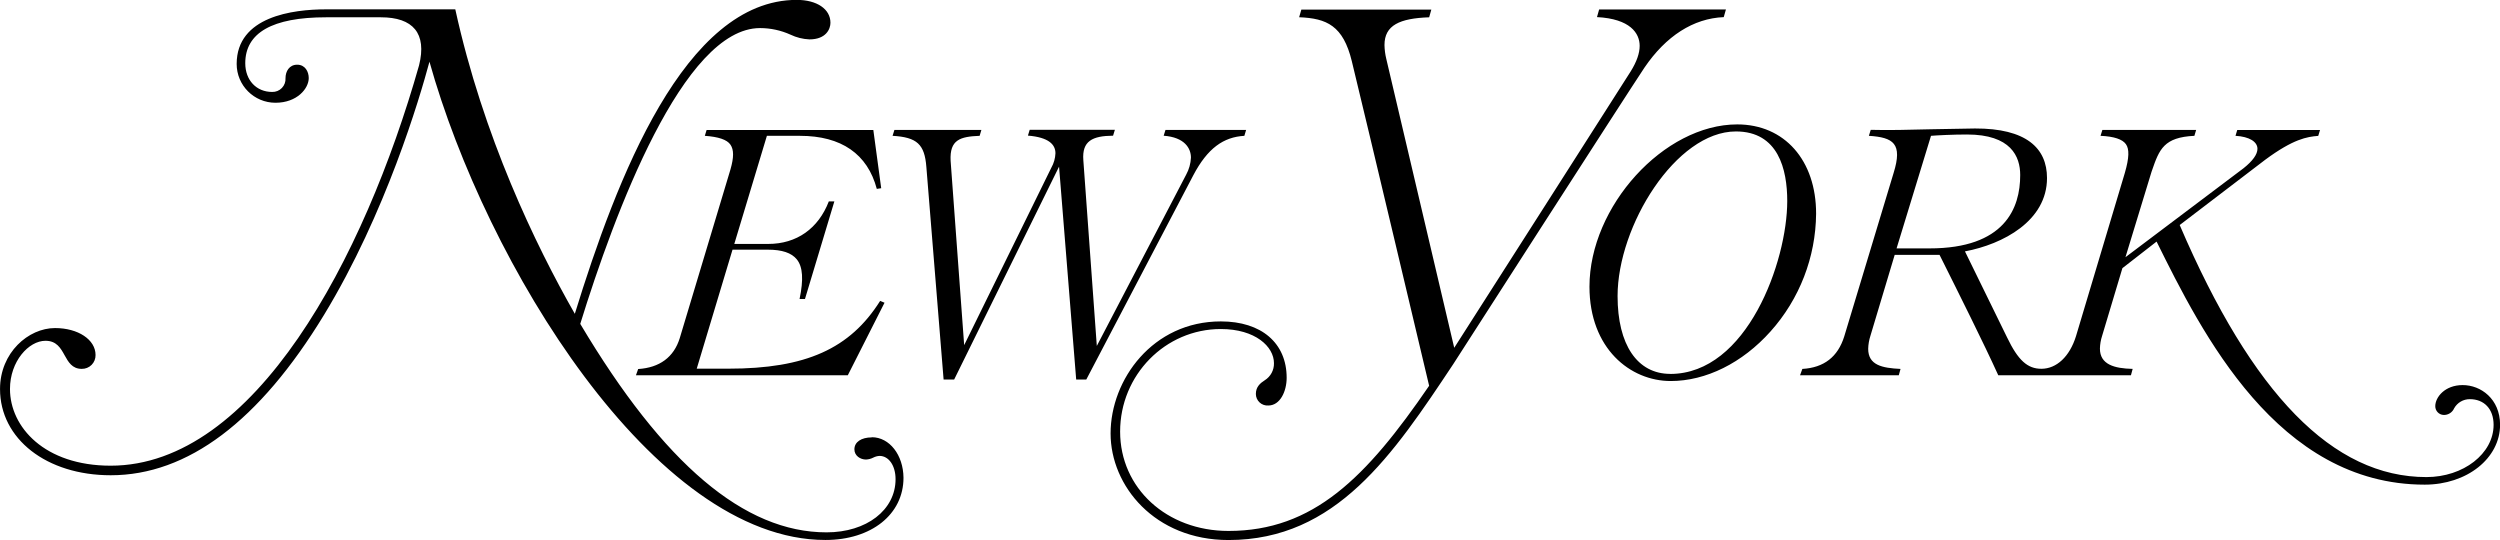
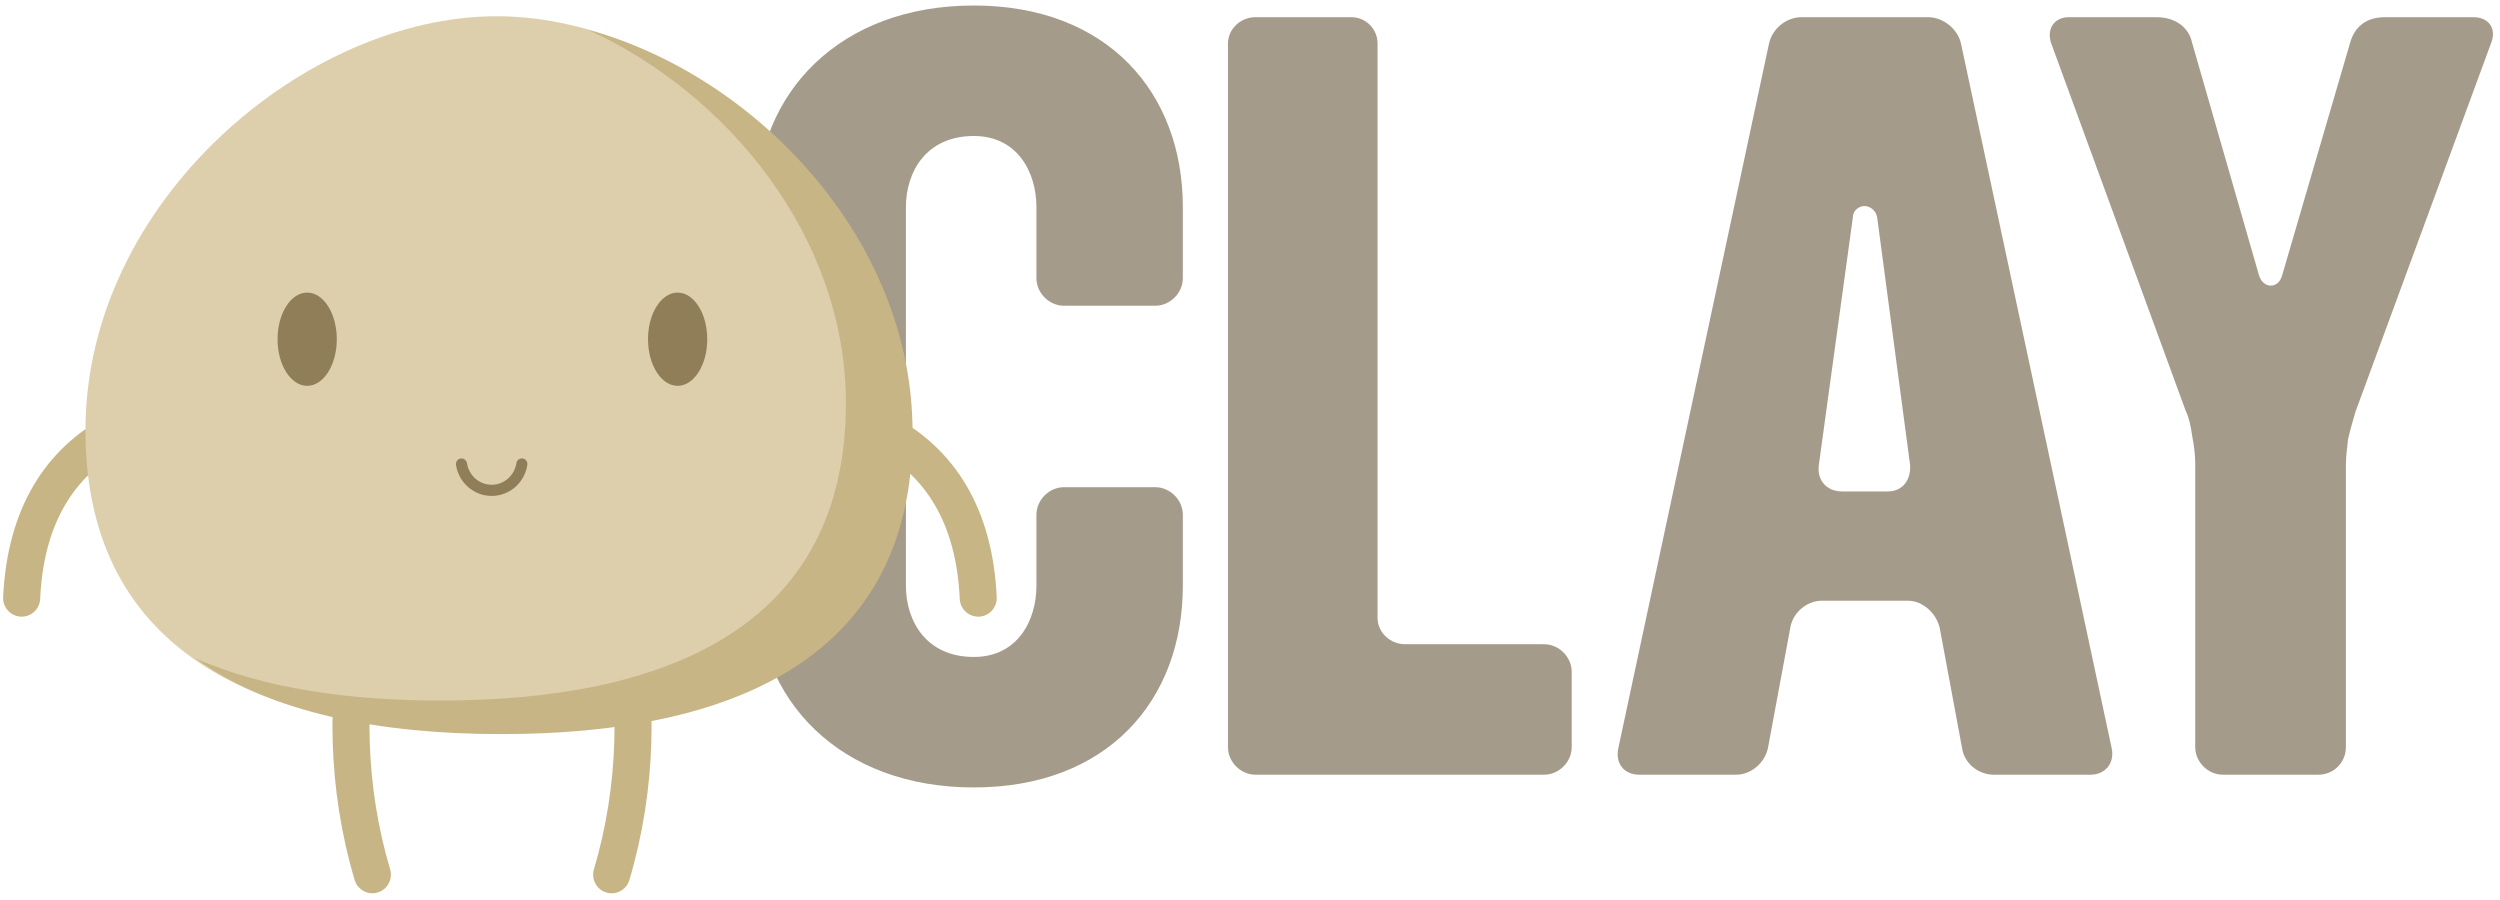
- <svg xmlns="http://www.w3.org/2000/svg" viewBox="0 0 901.89 194.78" aria-label="New York" role="img">
-   <path d="M448.91,49l.63-2.12H420.45l-.65,2.09c7.58.54,9.84,4.56,9.84,7.89A14.08,14.08,0,0,1,427.92,63l-32.24,61.8-4.86-67c-.53-6.94,3.24-8.78,10.73-8.85l.65-2.13H371.47l-.64,2.1c7.61.63,9.93,3.28,9.93,6.38a11.53,11.53,0,0,1-1.49,5.21l-31.44,64L342.94,58c-.38-7.61,3.43-8.73,10.47-9l.63-2.12H322.66L322,49c8.85.51,11.56,3.07,12.19,11.21l6.22,76.7h3.81l37.84-76.79,6.18,76.79h3.65l38.59-73.66C435.63,53.46,441.38,49.43,448.91,49Zm-194.64,0c4.9.35,8,1.36,9.25,3.2s1.25,4.56,0,8.92L245.22,122c-2.13,6.88-7.3,10.65-15,11.13l-.8,2.25h76.43l13.25-26.17-1.58-.66C306.65,125.81,290.7,133,262.77,133H251.35c.19-.63,12.8-42.58,12.91-42.93H277c5.12,0,8.54,1.14,10.45,3.5,2.19,2.69,2.47,7.3,1,14.29h1.95L301,72.66h-2C295.24,82.42,287.45,88,277.13,88H264.9c.19-.63,11.66-38.66,11.76-39h11.9c15,0,24.41,6.58,27.75,19.14l1.59-.24-2.84-21H254.91Zm60.25,108.79c-3.82,0-6.29,1.68-6.29,4.31,0,2.3,2.12,3.68,4.17,3.68a6.25,6.25,0,0,0,2.65-.7,5.63,5.63,0,0,1,2.24-.61c3.36,0,5.79,3.53,5.79,8.4,0,11.12-10.47,19.18-24.89,19.18-29.66,0-58.73-24.6-88.86-75.21C221.68,76.9,246.5,10.13,274.19,10.13a26.72,26.72,0,0,1,11,2.38,17.49,17.49,0,0,0,6.81,1.7c6,0,7.59-3.74,7.59-6,0-4.93-4.88-8.25-12.16-8.25-40.41,0-65,64.46-80.06,113.25-14.2-24.84-33.09-64.08-43.12-109.84H117.63c-12,0-32.25,2.58-32.25,19.7a14,14,0,0,0,14,14c7.83,0,12-5.17,12-8.9,0-2.33-1.3-4.83-4.17-4.83S103,25.77,103,28.17a4.69,4.69,0,0,1-4.82,5c-5.71,0-9.7-4.26-9.7-10.36,0-11,9.8-16.57,29.13-16.57H137.4c11.58,0,16.68,5.75,13.78,17.33C131.37,93.37,91.74,168,39.92,168,16.08,168,3.6,154.08,3.6,140.33c0-10,6.76-17.39,12.81-17.39,4,0,5.48,2.66,6.9,5.23,1.34,2.41,2.72,4.9,6.16,4.9a4.89,4.89,0,0,0,5-5c0-5.54-6.29-9.72-14.62-9.72-9.58,0-19.84,8.83-19.84,22,0,18,16.79,31.1,39.92,31.1,27.73,0,53.63-19.48,77-57.91,22.3-36.71,34.48-78.18,38-91.28,20.31,72.63,81,172.54,142.84,172.54,16.59,0,28.17-9.24,28.17-22.45C325.87,164.13,320.88,157.73,314.52,157.73ZM626.72,44.88c-26.41,0-53.31,29.54-53.31,58.53,0,22.35,14.74,34.05,29.31,34.05,12.71,0,25.84-6.52,36-17.88a64.46,64.46,0,0,0,16.45-42.45C655.21,57.84,643.76,44.88,626.72,44.88Zm-24.17,90c-11.9,0-19-10.53-19-28.06,0-25.36,21.1-59.4,42.69-59.4,15.31,0,18.52,13.69,18.52,25.12C644.75,94.29,630.26,134.9,602.55,134.9ZM621.85,6.18l.79-2.77H576.9l-.78,2.76c12,.62,15.4,5.83,15.4,10.37q0,4-3.22,9.19s-59,92.5-63.68,99.74c-.26-1.14-24.51-104.23-24.51-104.23a23.12,23.12,0,0,1-.65-5c0-7.15,5.5-9.63,16.12-10l.78-2.78H469.47l-.8,2.76c10,.39,15.89,3.07,19,15.84,5.6,23,27.27,114.44,27.9,117.11-22.68,33.16-41.81,52.37-72.38,52.37-22.29,0-39.1-15.41-39.1-35.84s16.3-37,36.33-37c12.45,0,19.17,6.35,19.17,12.32a7.07,7.07,0,0,1-3.32,6.16c-1.66,1.06-3.21,2.4-3.21,4.94a4.19,4.19,0,0,0,4.49,4.17c4.3,0,6.62-5.17,6.62-10,0-12.54-9.1-20.34-23.75-20.34-24.56,0-39.77,21-39.77,40.42,0,18.9,15.91,38.45,42.54,38.45,38.88,0,59.37-30.81,81.06-63.43,0,0,62.4-97.12,69-107C601,13,610.87,6.63,621.85,6.18ZM888.42,138.92c-6.45,0-9.88,4.41-9.88,7.59a3.15,3.15,0,0,0,3,3.19,4,4,0,0,0,3.81-2.41A6.44,6.44,0,0,1,891,144c5.12,0,8.58,3.48,8.58,9.26,0,10.39-10.88,18.85-24.24,18.85-33.66,0-62.77-29.75-89-90.93l30.87-23.56c10.13-7.49,15.07-8.29,19.11-8.6l.65-2.13H807.1L806.47,49c5,.28,7.92,2.14,7.92,4.68,0,2-1.7,4.37-5,7L766.77,92.79,776.17,62l.2-.57C779,53.81,780.66,49.52,791.64,49l.63-2.12H758.44L757.78,49c4.91.22,7.89,1.24,9.15,3s1.21,4.88-.38,10.37L748.92,121.3c-2.29,7.35-7,11.74-12.49,11.74-5,0-8.4-3.06-12.35-11.29L708.87,90.69c13.73-2.58,29.6-11,29.6-26.46,0-10.83-7.53-17.94-26-17.88l-15.74.28c-7.73.2-15.87.39-21.85.21L674.21,49c8.88.57,12.22,2.79,8.92,13.4l-17.8,58.94c-2.31,7.42-7.33,11.3-15.12,11.75l-.83,2.28H685l.63-2.28c-6.67-.31-11.67-1.37-11.67-7.26a16.67,16.67,0,0,1,.8-4.67s8.66-28.86,8.76-29.21H699.7c.06.1.12.23.12.23,7.06,14.13,15.86,31.72,21,43.05l.07.14h47.86l.62-2.29c-6.6-.15-11.81-1.56-11.81-7.32a16.13,16.13,0,0,1,.79-4.6s7.08-23.6,7.32-24.42L778,87.15c16.32,32.93,43.6,87.69,96.74,87.69,15.24,0,27.18-9.5,27.18-21.63C901.89,143.92,895,138.92,888.42,138.92ZM696.1,89.61H684.2L696.62,49c2-.18,8-.48,13-.48,15.85,0,19.18,7.94,19.18,14.61C728.83,75.19,723.15,89.61,696.1,89.61Z" />
+ <svg xmlns="http://www.w3.org/2000/svg" width="225" height="81">
+   <g fill="none" fill-rule="evenodd">
+     <path d="M87.643 70.871c-12.031 0-19.575-7.83-19.575-18.144V18.638c0-10.313 7.544-18.142 19.575-18.142 12.031 0 18.812 7.83 18.812 18.142v6.397c0 1.338-1.147 2.482-2.483 2.482h-8.212c-1.338 0-2.482-1.145-2.482-2.482V18.638c0-3.151-1.719-6.398-5.634-6.398-4.298 0-6.111 3.246-6.111 6.398v34.088c0 3.151 1.813 6.399 6.111 6.399 3.915 0 5.634-3.246 5.634-6.399v-6.397c0-1.336 1.145-2.482 2.482-2.482h8.212c1.336 0 2.483 1.146 2.483 2.482v6.397c0 10.314-6.781 18.144-18.812 18.144zm51.327-1.146h-25.971c-1.338 0-2.482-1.147-2.482-2.482V3.933c0-1.338 1.145-2.387 2.482-2.387h8.594c.635-.007 1.246.243 1.695.692.449.449.698 1.06.692 1.695V55.593c0 1.337 1.144 2.387 2.482 2.387h12.509c1.335 0 2.482 1.145 2.482 2.482v6.78c.001 1.335-1.146 2.482-2.482 2.482zm29.978-50.131c-.094-.669-.669-1.05-1.146-1.05-.477 0-1.05.381-1.05 1.05l-3.055 22.249c-.191 1.335.667 2.387 2.1 2.387h4.106c1.336 0 2.102-1.051 2.005-2.387l-2.959-22.249zm19.194 50.131h-8.69c-1.433 0-2.674-1.05-2.865-2.389l-2.006-10.79c-.286-1.336-1.527-2.482-2.865-2.482h-7.733c-1.433 0-2.674 1.146-2.865 2.482l-2.005 10.79c-.286 1.338-1.528 2.389-2.865 2.389h-8.689c-1.433 0-2.197-1.05-1.91-2.389l13.56-63.403c.286-1.338 1.527-2.387 2.959-2.387h11.364c1.336 0 2.674 1.05 2.96 2.387l13.559 63.403c.287 1.339-.573 2.389-1.909 2.389zm23.848-32.658c-.191.669-.477 1.624-.669 2.484-.094.858-.19 1.622-.19 2.291v25.4c0 1.335-1.05 2.482-2.483 2.482h-8.595c-1.335 0-2.482-1.147-2.482-2.482V41.747c0-.765-.095-1.624-.286-2.578-.096-.764-.287-1.624-.572-2.197L184.585 3.837c-.383-1.241.286-2.291 1.625-2.291h7.83c1.813 0 2.959.955 3.246 2.291l6.016 20.913c.191.669.667.956 1.05.956.478 0 .859-.286 1.05-.956l6.112-20.913c.383-1.336 1.338-2.291 3.151-2.291h7.927c1.431 0 2.1 1.05 1.622 2.291L211.99 37.067z" fill="#A59B8B" />
+     <g transform="translate(0 1.461039)">
+       <path d="M31.938 49.636c-.07.206-.185.577-.327 1.098-.234.853-.467 1.832-.683 2.925-1.478 7.466-1.478 15.757.991 24.076.262.89 1.19 1.393 2.072 1.129.882-.265 1.383-1.2 1.12-2.089-2.297-7.736-2.297-15.492-.914-22.46.198-1.011.412-1.911.626-2.686.075-.269.141-.502.202-.697.033-.112.057-.182.066-.211.296-.875-.168-1.831-1.037-2.13-.873-.299-1.82.167-2.118 1.045h.003v-.001zm21.534 1.087c.01.028.033.1.066.212.061.194.129.427.201.694.213.776.427 1.677.628 2.686 1.381 6.969 1.381 14.724-.914 22.462-.265.888.234 1.823 1.118 2.089.882.263 1.811-.241 2.075-1.129 2.467-8.323 2.467-16.614.988-24.079-.215-1.094-.449-2.072-.682-2.925-.143-.522-.257-.892-.327-1.097-.297-.877-1.248-1.344-2.116-1.045-.871.3-1.334 1.256-1.037 2.133zM3.615 52.439c.313-6.84 3.092-11.109 7.572-13.505 1.638-.877 3.406-1.443 5.187-1.753.635-.11 1.23-.179 1.766-.218.333-.023.58-.03.723-.028h-.002c.92.015 1.679-.721 1.696-1.649.016-.928-.716-1.691-1.636-1.709h-.028c-.227 0-.56.007-.982.037-.647.045-1.354.128-2.107.259-2.107.368-4.207 1.038-6.183 2.096-5.501 2.944-8.967 8.271-9.338 16.316-.041.926.671 1.712 1.59 1.753.92.044 1.699-.672 1.741-1.599h.001zm86.091-.154c-.37-8.046-3.834-13.372-9.338-16.316-1.976-1.057-4.076-1.728-6.18-2.095-.753-.131-1.461-.214-2.108-.259-.422-.03-.753-.037-.983-.037h-.025c-.921.018-1.655.781-1.639 1.709.016.927.776 1.664 1.696 1.648-.005 0-.005 0 0 0 .142-.002.388.005.72.027.538.037 1.132.108 1.768.219 1.779.311 3.549.875 5.187 1.753 4.48 2.395 7.258 6.665 7.573 13.505.042.926.822 1.642 1.741 1.598.92-.042 1.63-.828 1.588-1.753l.001.001z" fill="#C8B585" />
+       <path d="M44.69 64.452c20.433 0 36.999-6.612 36.999-27.19C81.69 16.681 61.882 0 44.69 0 27.499 0 7.692 16.681 7.692 37.261S24.256 64.452 44.69 64.452z" fill="#DDCFAC" />
+       <path d="M41.039 40.379c.243 1.598 1.601 2.794 3.211 2.794 1.612 0 2.971-1.198 3.211-2.798.042-.277-.148-.533-.42-.572-.272-.045-.527.145-.568.419-.168 1.113-1.111 1.945-2.223 1.945-1.111 0-2.053-.831-2.222-1.94-.042-.274-.297-.462-.568-.421-.274.04-.462.299-.42.572v.001h-.001z" fill="#907E59" />
+       <ellipse fill="#907E59" cx="27.646" cy="29.068" rx="2.666" ry="4.196" />
+       <ellipse fill="#907E59" cx="60.987" cy="29.068" rx="2.666" ry="4.196" />
+       <path d="M52.968 1.243C65.415 6.927 76.13 19.823 76.13 34.823c0 20.256-16.341 26.765-36.498 26.765-8.291 0-15.933-1.103-22.061-3.807 6.774 4.928 16.611 6.827 27.562 6.827 20.432 0 36.996-6.61 36.996-27.189C82.129 19.926 67.817 5.252 52.968 1.243" fill="#C8B585" />
+     </g>
+   </g>
</svg>
